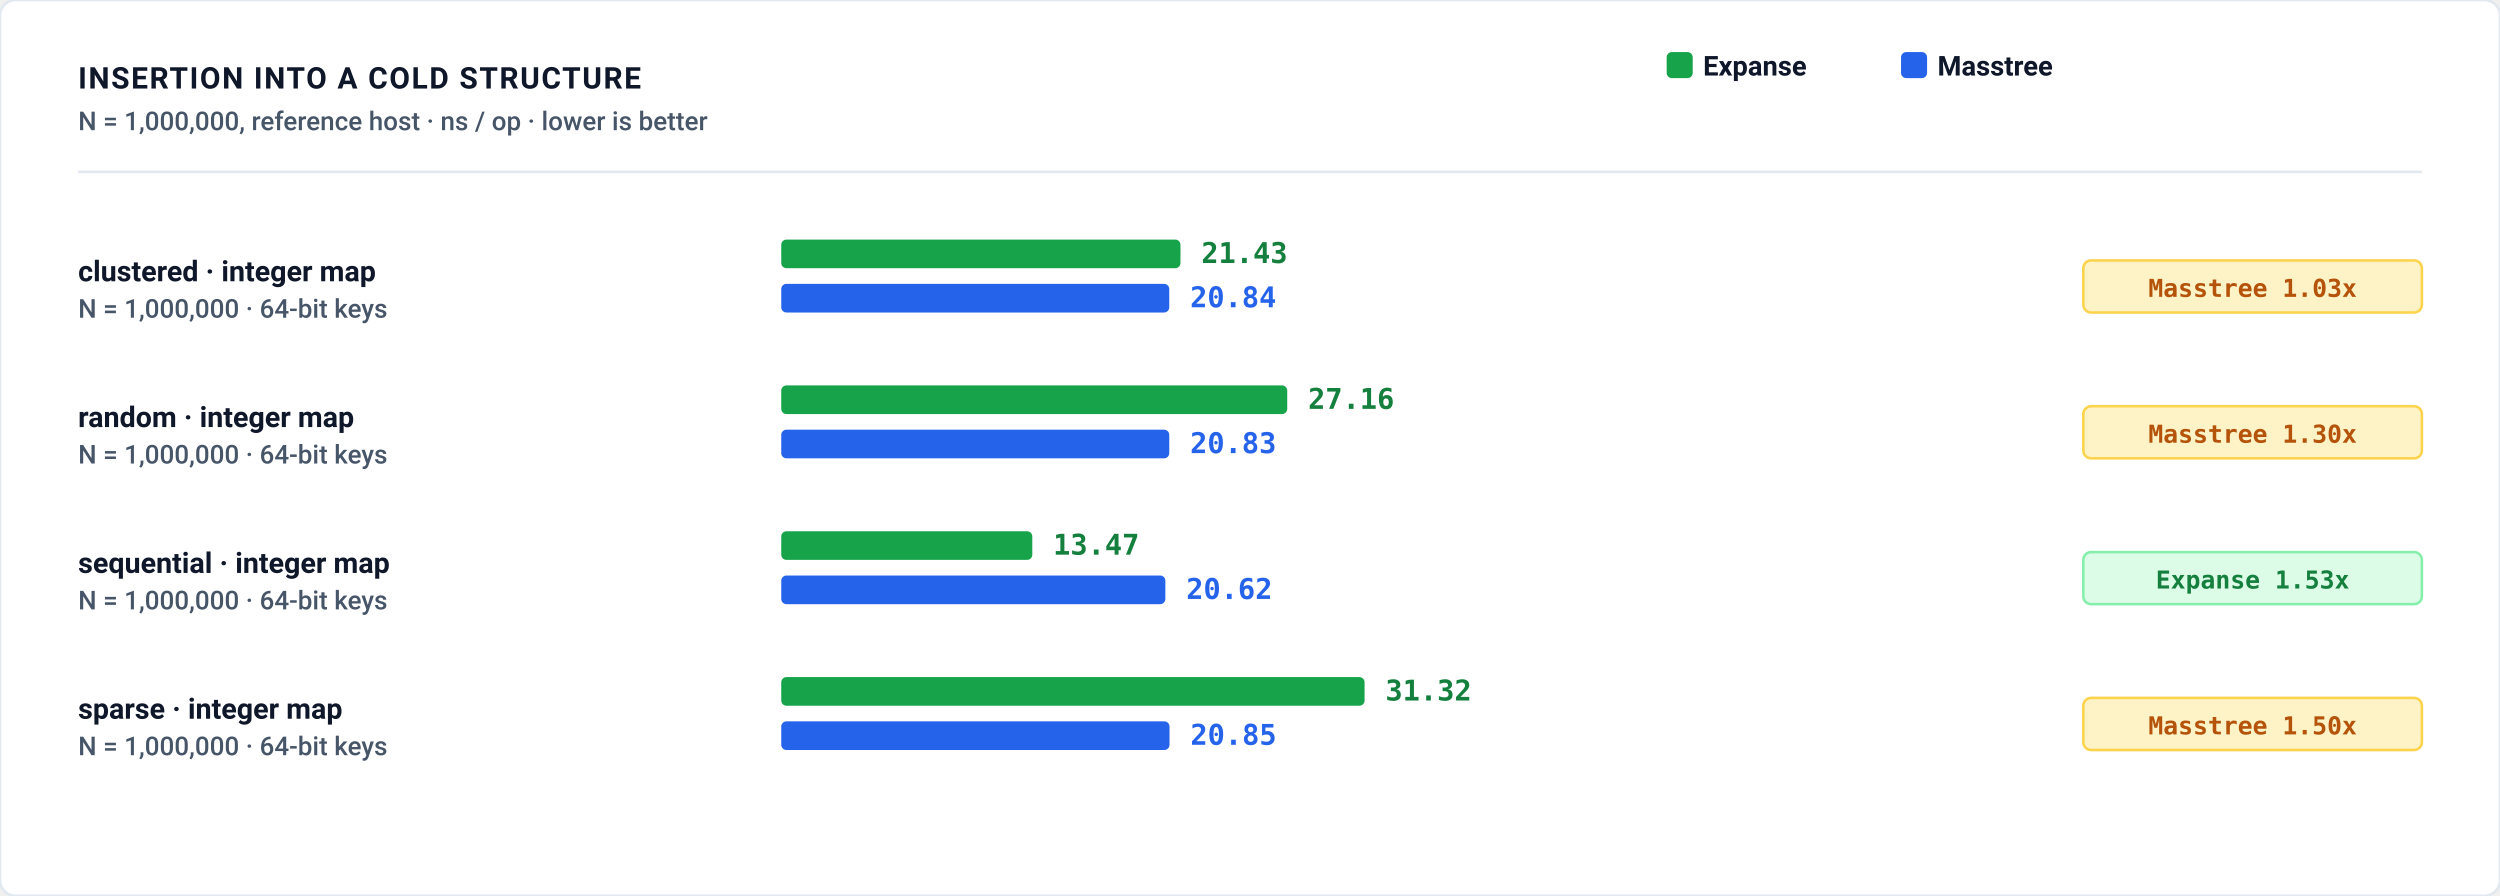
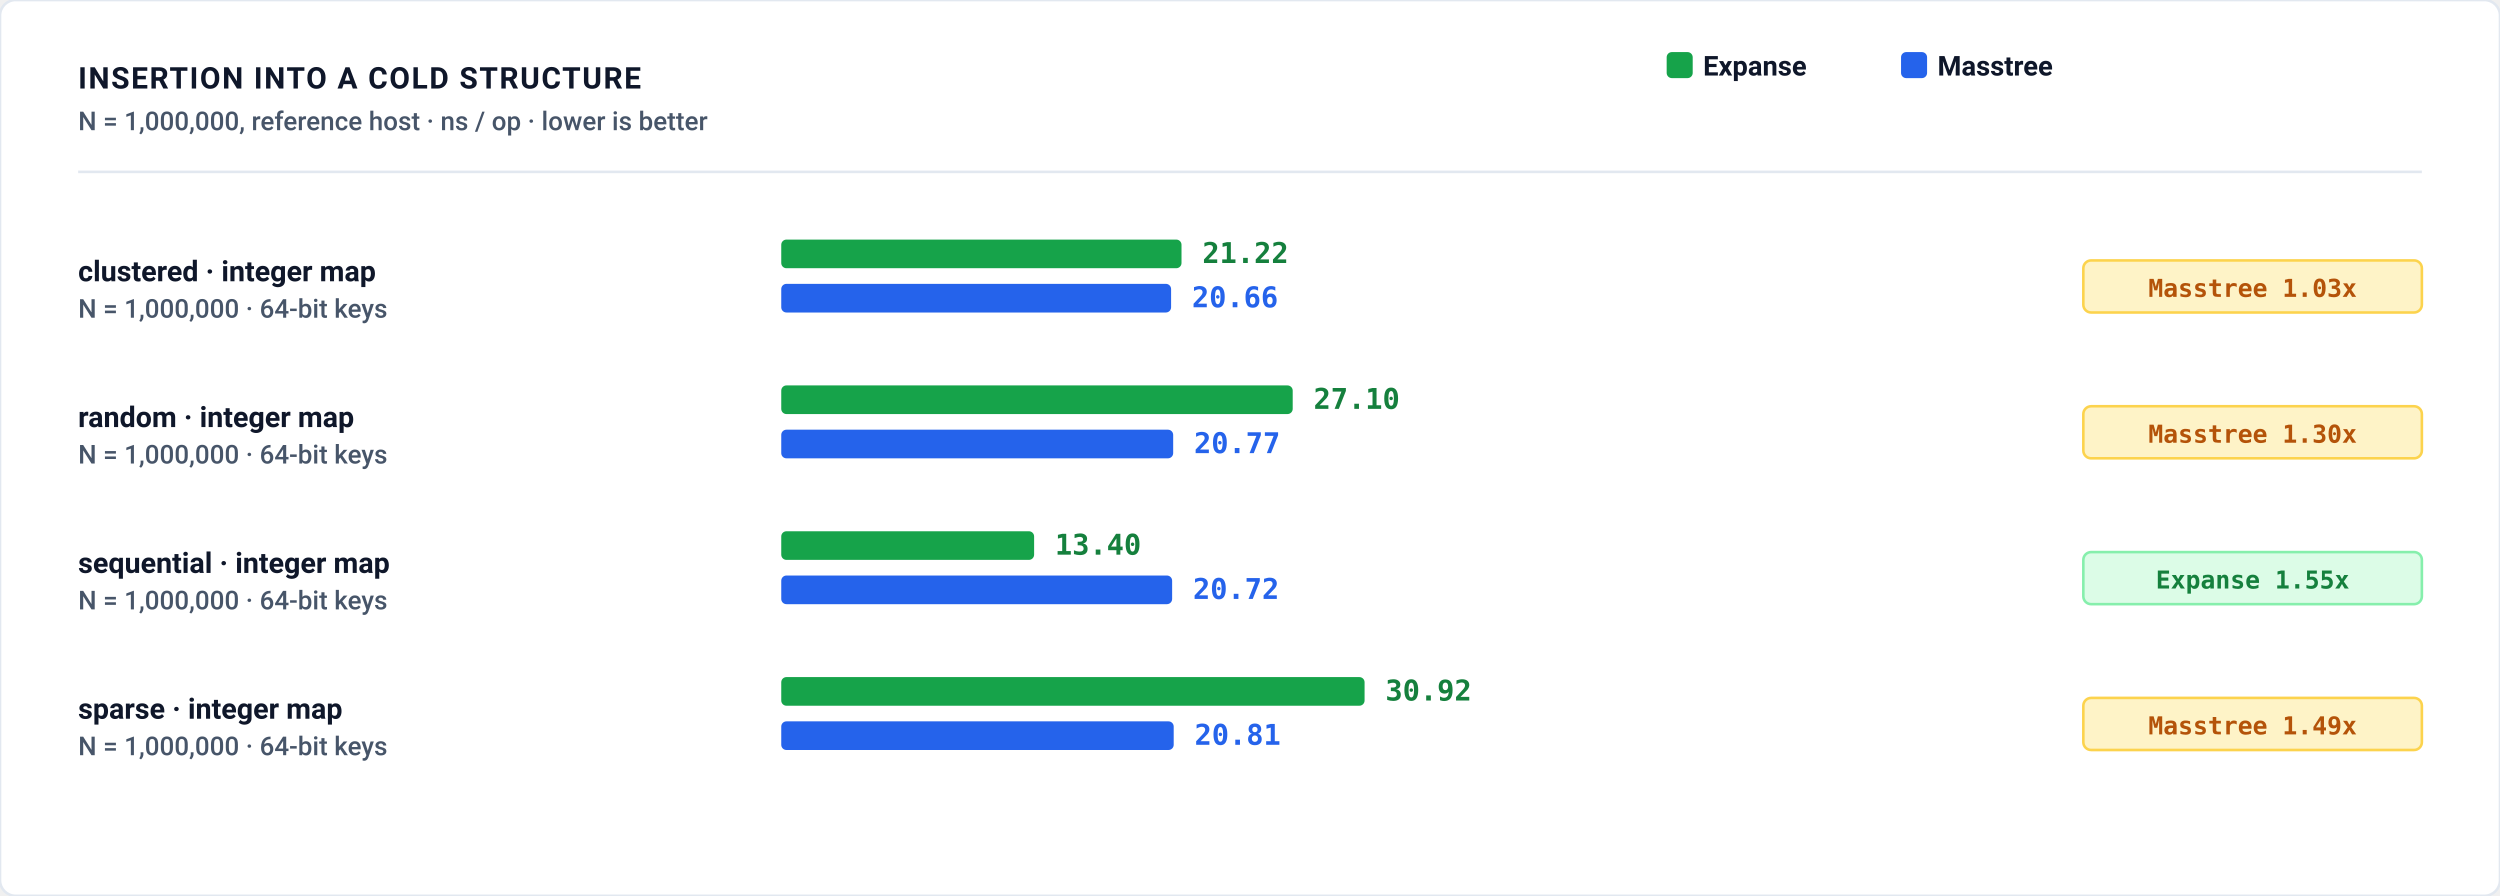
<svg xmlns="http://www.w3.org/2000/svg" role="img" viewBox="0 0 960 344" width="100%" height="100%">
  <defs>
    <style>
      .bg { fill: #ffffff; }
      .border { stroke: #e2e8f0; stroke-width: 1px; fill: none; }
      .grid { stroke: #f1f5f9; stroke-width: 1px; stroke-dasharray: 2,3; }
      .axis { stroke: #cbd5e1; stroke-width: 1.5px; }
      .divider { stroke: #e2e8f0; stroke-width: 1px; }

      .t-title { font-family: -apple-system, BlinkMacSystemFont, "Segoe UI", Roboto, Helvetica, Arial, sans-serif; font-size: 11.5px; font-weight: 700; letter-spacing: 0.6px; fill: #0f172a; text-transform: uppercase; }
      .t-sub { font-family: -apple-system, BlinkMacSystemFont, "Segoe UI", Roboto, Helvetica, Arial, sans-serif; font-size: 10px; font-weight: 500; fill: #475569; }
      .t-unit { font-family: ui-monospace, SFMono-Regular, Menlo, Monaco, Consolas, monospace; font-size: 10px; font-weight: 600; fill: #475569; }
      .t-axis-label { font-family: ui-monospace, SFMono-Regular, Menlo, Monaco, Consolas, monospace; font-size: 9.5px; font-weight: 500; fill: #64748b; }
      .t-bar-label { font-family: -apple-system, BlinkMacSystemFont, "Segoe UI", Roboto, Helvetica, Arial, sans-serif; font-size: 11px; font-weight: 700; fill: #0f172a; }
      .t-legend { font-family: -apple-system, BlinkMacSystemFont, "Segoe UI", Roboto, Helvetica, Arial, sans-serif; font-size: 10.5px; font-weight: 600; fill: #0f172a; }

      .t-val-accent { font-family: ui-monospace, SFMono-Regular, Menlo, Monaco, Consolas, monospace; font-size: 11px; font-weight: 700; fill: #15803d; }
      .t-val-blue { font-family: ui-monospace, SFMono-Regular, Menlo, Monaco, Consolas, monospace; font-size: 11px; font-weight: 600; fill: #2563eb; }
      .t-note { font-family: -apple-system, BlinkMacSystemFont, "Segoe UI", Roboto, Helvetica, Arial, sans-serif; font-size: 9.5px; font-weight: 500; fill: #64748b; }

      .b-expanse { fill: #16a34a; }
      .b-art { fill: #2563eb; }
      .b-masstree { fill: #2563eb; }
      .b-btree { fill: #d97706; }
      .b-hashmap { fill: #7c3aed; }

      .badge-win { fill: #dcfce7; stroke: #86efac; stroke-width: 1px; }
      .badge-win-text { font-family: ui-monospace, SFMono-Regular, Menlo, Monaco, Consolas, monospace; font-size: 9.5px; font-weight: 700; fill: #15803d; text-anchor: middle; }
      .badge-loss { fill: #fef3c7; stroke: #fcd34d; stroke-width: 1px; }
      .badge-loss-text { font-family: ui-monospace, SFMono-Regular, Menlo, Monaco, Consolas, monospace; font-size: 9.5px; font-weight: 700; fill: #b45309; text-anchor: middle; }

      @media (prefers-color-scheme: dark) {
        .bg { fill: #0d1117; }
        .border { stroke: #30363d; }
        .grid { stroke: #21262d; }
        .axis { stroke: #484f58; }
        .divider { stroke: #21262d; }
        .t-title { fill: #f0f6fc; }
        .t-sub { fill: #94a3b8; }
        .t-unit { fill: #94a3b8; }
        .t-axis-label { fill: #94a3b8; }
        .t-bar-label { fill: #f8fafc; }
        .t-legend { fill: #f8fafc; }
        .t-val-accent { fill: #4ade80; }
        .t-val-blue { fill: #38bdf8; }
        .t-note { fill: #94a3b8; }
        .b-expanse { fill: #22c55e; }
        .b-art { fill: #3b82f6; }
        .b-masstree { fill: #3b82f6; }
        .b-btree { fill: #f59e0b; }
        .b-hashmap { fill: #a855f7; }
        .badge-win { fill: #052e16; stroke: #166534; }
        .badge-win-text { fill: #4ade80; }
        .badge-loss { fill: #451a03; stroke: #92400e; }
        .badge-loss-text { fill: #fbbf24; }
      }

      :root[data-theme="dark"] .bg, [data-theme="dark"] .bg { fill: #0d1117; }
      :root[data-theme="dark"] .border, [data-theme="dark"] .border { stroke: #30363d; }
      :root[data-theme="dark"] .grid, [data-theme="dark"] .grid { stroke: #21262d; }
      :root[data-theme="dark"] .axis, [data-theme="dark"] .axis { stroke: #484f58; }
      :root[data-theme="dark"] .divider, [data-theme="dark"] .divider { stroke: #21262d; }
      :root[data-theme="dark"] .t-title, [data-theme="dark"] .t-title { fill: #f0f6fc; }
      :root[data-theme="dark"] .t-sub, [data-theme="dark"] .t-sub { fill: #94a3b8; }
      :root[data-theme="dark"] .t-unit, [data-theme="dark"] .t-unit { fill: #94a3b8; }
      :root[data-theme="dark"] .t-axis-label, [data-theme="dark"] .t-axis-label { fill: #94a3b8; }
      :root[data-theme="dark"] .t-bar-label, [data-theme="dark"] .t-bar-label { fill: #f8fafc; }
      :root[data-theme="dark"] .t-legend, [data-theme="dark"] .t-legend { fill: #f8fafc; }
      :root[data-theme="dark"] .t-val-accent, [data-theme="dark"] .t-val-accent { fill: #4ade80; }
      :root[data-theme="dark"] .t-val-blue, [data-theme="dark"] .t-val-blue { fill: #38bdf8; }
      :root[data-theme="dark"] .t-note, [data-theme="dark"] .t-note { fill: #94a3b8; }
      :root[data-theme="dark"] .b-expanse, [data-theme="dark"] .b-expanse { fill: #22c55e; }
      :root[data-theme="dark"] .b-art, [data-theme="dark"] .b-art { fill: #3b82f6; }
      :root[data-theme="dark"] .b-masstree, [data-theme="dark"] .b-masstree { fill: #3b82f6; }
      :root[data-theme="dark"] .b-btree, [data-theme="dark"] .b-btree { fill: #f59e0b; }
      :root[data-theme="dark"] .b-hashmap, [data-theme="dark"] .b-hashmap { fill: #a855f7; }
      :root[data-theme="dark"] .badge-win, [data-theme="dark"] .badge-win { fill: #052e16; stroke: #166534; }
      :root[data-theme="dark"] .badge-win-text, [data-theme="dark"] .badge-win-text { fill: #4ade80; }
      :root[data-theme="dark"] .badge-loss, [data-theme="dark"] .badge-loss { fill: #451a03; stroke: #92400e; }
      :root[data-theme="dark"] .badge-loss-text, [data-theme="dark"] .badge-loss-text { fill: #fbbf24; }
    </style>
  </defs>
  <rect width="100%" height="100%" class="bg" rx="6" />
  <rect width="100%" height="100%" class="border" rx="6" />
  <text x="30" y="34" class="t-title">INSERTION INTO A COLD STRUCTURE</text>
  <text x="30" y="50" class="t-sub">N = 1,000,000, reference host · ns / op · lower is better</text>
  <g transform="translate(640, 20)">
    <rect x="0" y="0" width="10" height="10" rx="2" class="b-expanse" />
    <text x="14" y="9" class="t-legend">Expanse</text>
    <rect x="90" y="0" width="10" height="10" rx="2" class="b-masstree" />
    <text x="104" y="9" class="t-legend">Masstree</text>
  </g>
  <line x1="30" y1="66" x2="930" y2="66" class="divider" />
  <text x="30" y="108" class="t-bar-label">clustered · integer map</text>
  <text x="30" y="122" class="t-sub">N = 1,000,000 · 64-bit keys</text>
-   <rect x="300" y="92" width="153.3" height="11" rx="2" class="b-expanse" />
-   <text x="461.3" y="101" class="t-val-accent">21.43</text>
-   <rect x="300" y="109" width="149.0" height="11" rx="2" class="b-masstree" />
-   <text x="457.0" y="118" class="t-val-blue">20.84</text>
+   <rect x="300" y="92" width="153.7" height="11" rx="2" class="b-expanse" />
+   <text x="461.7" y="101" class="t-val-accent">21.22</text>
+   <rect x="300" y="109" width="149.7" height="11" rx="2" class="b-masstree" />
+   <text x="457.7" y="118" class="t-val-blue">20.66</text>
  <rect x="800" y="100" width="130" height="20" rx="3" class="badge-loss" />
  <text x="865" y="114" class="badge-loss-text">Masstree 1.03x</text>
  <text x="30" y="164" class="t-bar-label">random · integer map</text>
  <text x="30" y="178" class="t-sub">N = 1,000,000 · 64-bit keys</text>
-   <rect x="300" y="148" width="194.3" height="11" rx="2" class="b-expanse" />
-   <text x="502.3" y="157" class="t-val-accent">27.16</text>
-   <rect x="300" y="165" width="149.0" height="11" rx="2" class="b-masstree" />
-   <text x="457.0" y="174" class="t-val-blue">20.83</text>
+   <rect x="300" y="148" width="196.4" height="11" rx="2" class="b-expanse" />
+   <text x="504.4" y="157" class="t-val-accent">27.10</text>
+   <rect x="300" y="165" width="150.5" height="11" rx="2" class="b-masstree" />
+   <text x="458.5" y="174" class="t-val-blue">20.77</text>
  <rect x="800" y="156" width="130" height="20" rx="3" class="badge-loss" />
  <text x="865" y="170" class="badge-loss-text">Masstree 1.30x</text>
  <text x="30" y="220" class="t-bar-label">sequential · integer map</text>
  <text x="30" y="234" class="t-sub">N = 1,000,000 · 64-bit keys</text>
-   <rect x="300" y="204" width="96.4" height="11" rx="2" class="b-expanse" />
-   <text x="404.4" y="213" class="t-val-accent">13.47</text>
-   <rect x="300" y="221" width="147.5" height="11" rx="2" class="b-masstree" />
-   <text x="455.5" y="230" class="t-val-blue">20.62</text>
+   <rect x="300" y="204" width="97.1" height="11" rx="2" class="b-expanse" />
+   <text x="405.1" y="213" class="t-val-accent">13.40</text>
+   <rect x="300" y="221" width="150.1" height="11" rx="2" class="b-masstree" />
+   <text x="458.1" y="230" class="t-val-blue">20.72</text>
  <rect x="800" y="212" width="130" height="20" rx="3" class="badge-win" />
-   <text x="865" y="226" class="badge-win-text">Expanse 1.53x</text>
+   <text x="865" y="226" class="badge-win-text">Expanse 1.55x</text>
  <text x="30" y="276" class="t-bar-label">sparse · integer map</text>
  <text x="30" y="290" class="t-sub">N = 1,000,000 · 64-bit keys</text>
  <rect x="300" y="260" width="224.0" height="11" rx="2" class="b-expanse" />
-   <text x="532.0" y="269" class="t-val-accent">31.32</text>
-   <rect x="300" y="277" width="149.1" height="11" rx="2" class="b-masstree" />
-   <text x="457.1" y="286" class="t-val-blue">20.85</text>
+   <text x="532.0" y="269" class="t-val-accent">30.92</text>
+   <rect x="300" y="277" width="150.7" height="11" rx="2" class="b-masstree" />
+   <text x="458.7" y="286" class="t-val-blue">20.81</text>
  <rect x="800" y="268" width="130" height="20" rx="3" class="badge-loss" />
-   <text x="865" y="282" class="badge-loss-text">Masstree 1.50x</text>
+   <text x="865" y="282" class="badge-loss-text">Masstree 1.49x</text>
</svg>
